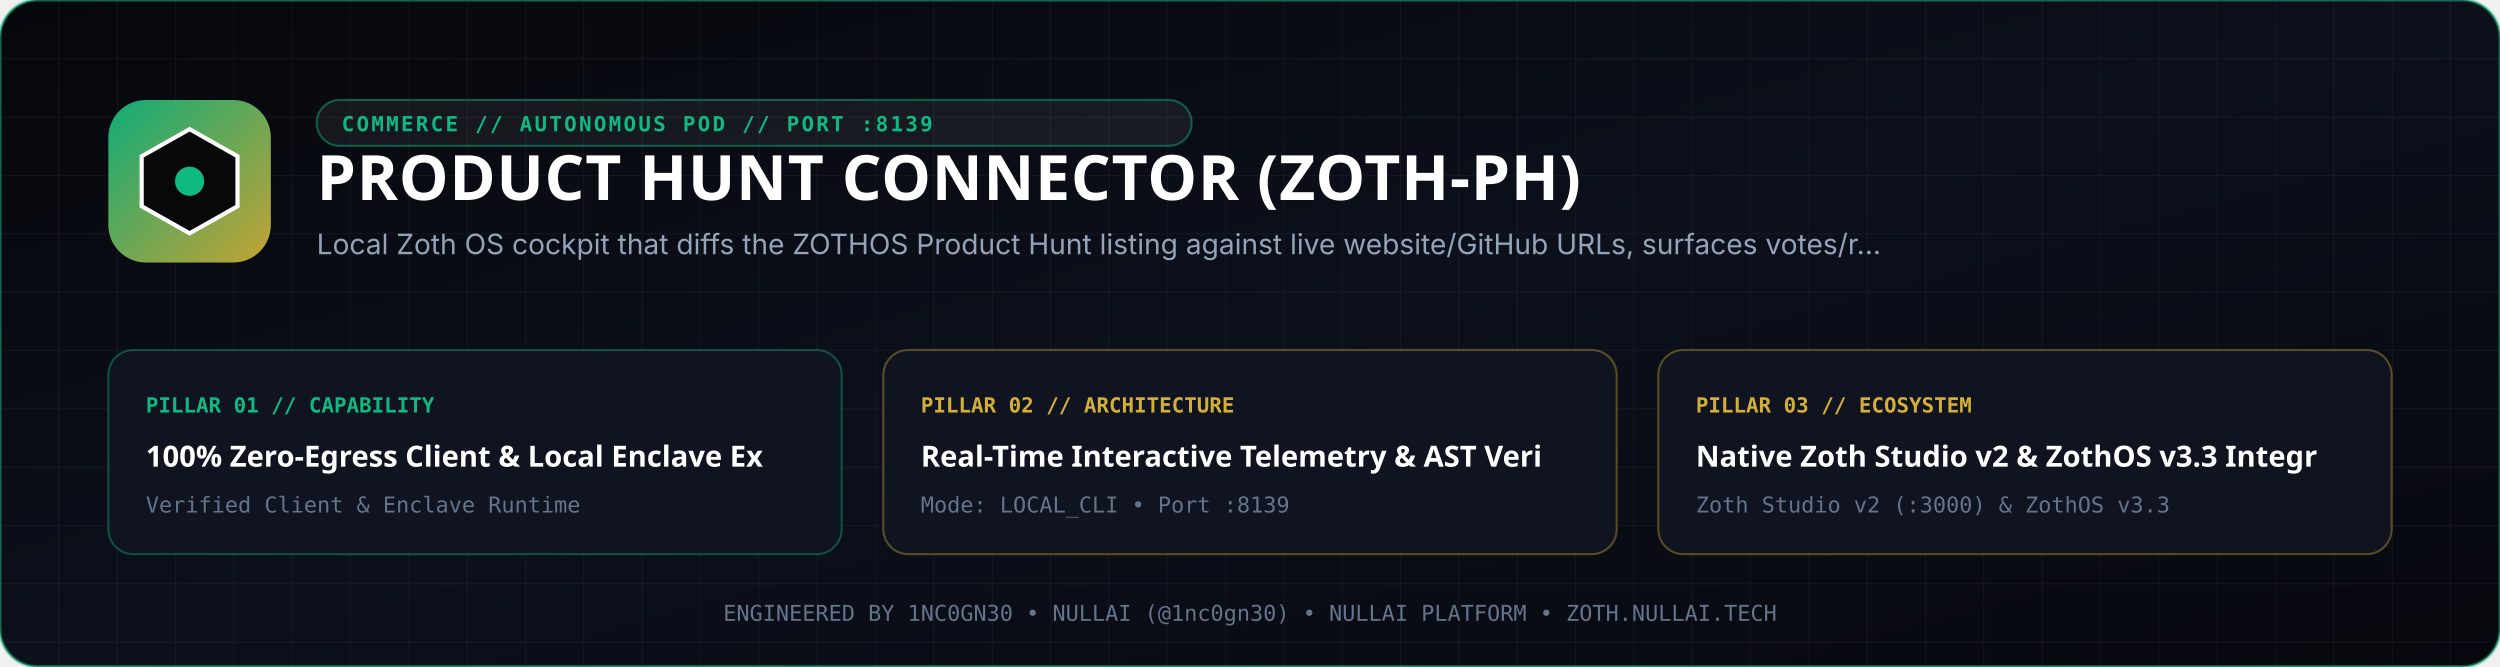
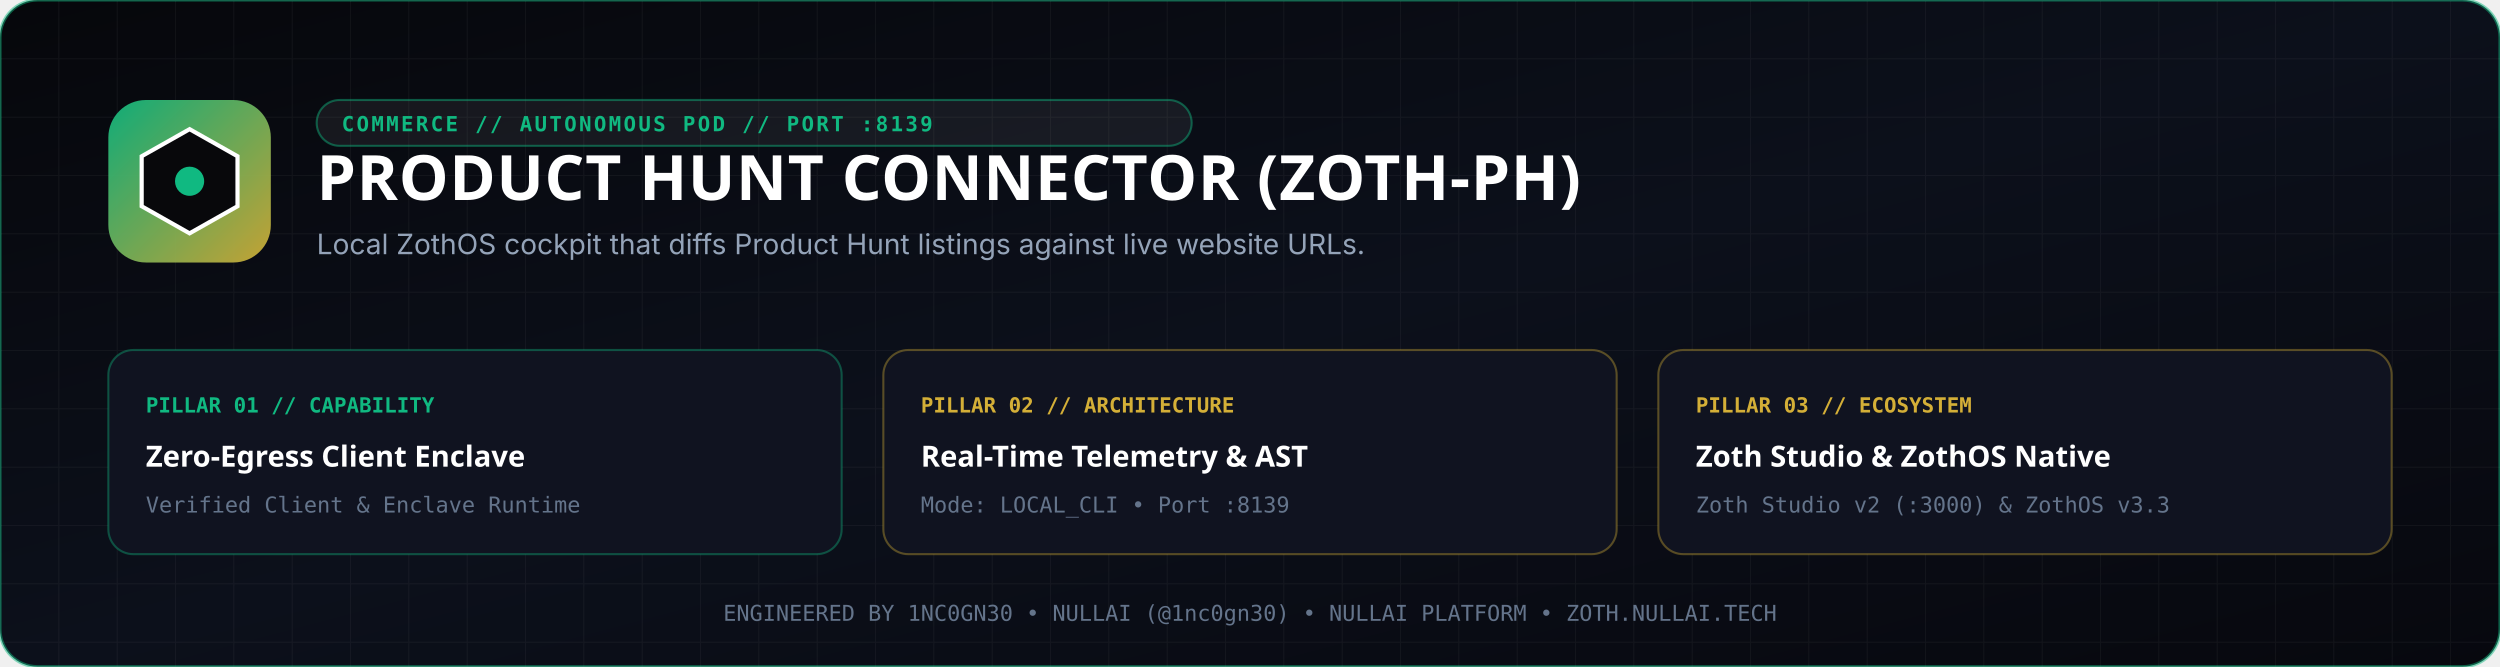
<svg xmlns="http://www.w3.org/2000/svg" viewBox="0 0 1200 320" width="100%" height="100%">
  <defs>
    <linearGradient id="bg" x1="0%" y1="0%" x2="100%" y2="100%">
      <stop offset="0%" stop-color="#06070B" />
      <stop offset="50%" stop-color="#0C101B" />
      <stop offset="100%" stop-color="#07080E" />
    </linearGradient>
    <linearGradient id="accent" x1="0%" y1="0%" x2="100%" y2="100%">
      <stop offset="0%" stop-color="#10B981" />
      <stop offset="100%" stop-color="#D4AF37" />
    </linearGradient>
    <pattern id="grid" width="28" height="28" patternUnits="userSpaceOnUse">
      <path d="M 28 0 L 0 0 0 28" fill="none" stroke="rgba(255,255,255,0.04)" stroke-width="1" />
    </pattern>
  </defs>
  <rect width="1200" height="320" rx="18" fill="url(#bg)" stroke="#10B981" stroke-opacity="0.5" stroke-width="1.5" />
  <rect width="1200" height="320" rx="18" fill="url(#grid)" />
  <g transform="translate(52, 48)">
    <rect width="78" height="78" rx="18" fill="url(#accent)" opacity="0.92" />
    <polygon points="39,14 62,27 62,51 39,64 16,51 16,27" fill="#08080B" stroke="#FFFFFF" stroke-width="2" />
    <circle cx="39" cy="39" r="7" fill="#10B981" />
  </g>
  <g transform="translate(152, 62)">
    <rect x="0" y="-14" width="420" height="22" rx="11" fill="rgba(255,255,255,0.06)" stroke="#10B981" stroke-opacity="0.45" />
    <text x="12" y="1" fill="#10B981" font-family="JetBrains Mono, monospace" font-size="10" font-weight="700" letter-spacing="1.1">COMMERCE // AUTONOMOUS POD // PORT :8139</text>
    <text x="0" y="34" fill="#FFFFFF" font-family="Syne, Space Grotesk, sans-serif" font-size="30" font-weight="800" letter-spacing="0.4">PRODUCT HUNT CONNECTOR (ZOTH-PH)</text>
-     <text x="0" y="60" fill="#94A3B8" font-family="Inter, sans-serif" font-size="13.5">Local Zoth OS cockpit that diffs the ZOTHOS Product Hunt listing against live website/GitHub URLs, surfaces votes/r...</text>
+     <text x="0" y="60" fill="#94A3B8" font-family="Inter, sans-serif" font-size="13.5">Local ZothOS cockpit that diffs Product Hunt listings against live website URLs.</text>
  </g>
  <g transform="translate(52, 168)">
    <rect x="0" y="0" width="352" height="98" rx="12" fill="#101320" stroke="#10B981" stroke-opacity="0.38" />
    <text x="18" y="30" fill="#10B981" font-family="JetBrains Mono, monospace" font-size="10" font-weight="700">PILLAR 01 // CAPABILITY</text>
-     <text x="18" y="56" fill="#FFFFFF" font-family="Space Grotesk, sans-serif" font-size="14" font-weight="700">100% Zero-Egress Client &amp; Local Enclave Ex</text>
+     <text x="18" y="56" fill="#FFFFFF" font-family="Space Grotesk, sans-serif" font-size="14" font-weight="700">Zero-Egress Client Enclave</text>
    <text x="18" y="78" fill="#64748B" font-family="JetBrains Mono, monospace" font-size="10.5">Verified Client &amp; Enclave Runtime</text>
    <rect x="372" y="0" width="352" height="98" rx="12" fill="#101320" stroke="#D4AF37" stroke-opacity="0.38" />
    <text x="390" y="30" fill="#D4AF37" font-family="JetBrains Mono, monospace" font-size="10" font-weight="700">PILLAR 02 // ARCHITECTURE</text>
-     <text x="390" y="56" fill="#FFFFFF" font-family="Space Grotesk, sans-serif" font-size="14" font-weight="700">Real-Time Interactive Telemetry &amp; AST Veri</text>
+     <text x="390" y="56" fill="#FFFFFF" font-family="Space Grotesk, sans-serif" font-size="14" font-weight="700">Real-Time Telemetry &amp; AST</text>
    <text x="390" y="78" fill="#64748B" font-family="JetBrains Mono, monospace" font-size="10.5">Mode: LOCAL_CLI • Port :8139</text>
    <rect x="744" y="0" width="352" height="98" rx="12" fill="#101320" stroke="#D4AF37" stroke-opacity="0.38" />
    <text x="762" y="30" fill="#D4AF37" font-family="JetBrains Mono, monospace" font-size="10" font-weight="700">PILLAR 03 // ECOSYSTEM</text>
-     <text x="762" y="56" fill="#FFFFFF" font-family="Space Grotesk, sans-serif" font-size="14" font-weight="700">Native Zoth Studio v2 &amp; ZothOS v3.3 Integr</text>
+     <text x="762" y="56" fill="#FFFFFF" font-family="Space Grotesk, sans-serif" font-size="14" font-weight="700">Zoth Studio &amp; ZothOS Native</text>
    <text x="762" y="78" fill="#64748B" font-family="JetBrains Mono, monospace" font-size="10.5">Zoth Studio v2 (:3000) &amp; ZothOS v3.3</text>
  </g>
  <text x="600" y="298" text-anchor="middle" fill="#64748B" font-family="JetBrains Mono, monospace" font-size="10.5">
    ENGINEERED BY 1NC0GN30 • NULLAI (@1nc0gn30)  •  NULLAI PLATFORM  •  ZOTH.NULLAI.TECH
  </text>
</svg>
